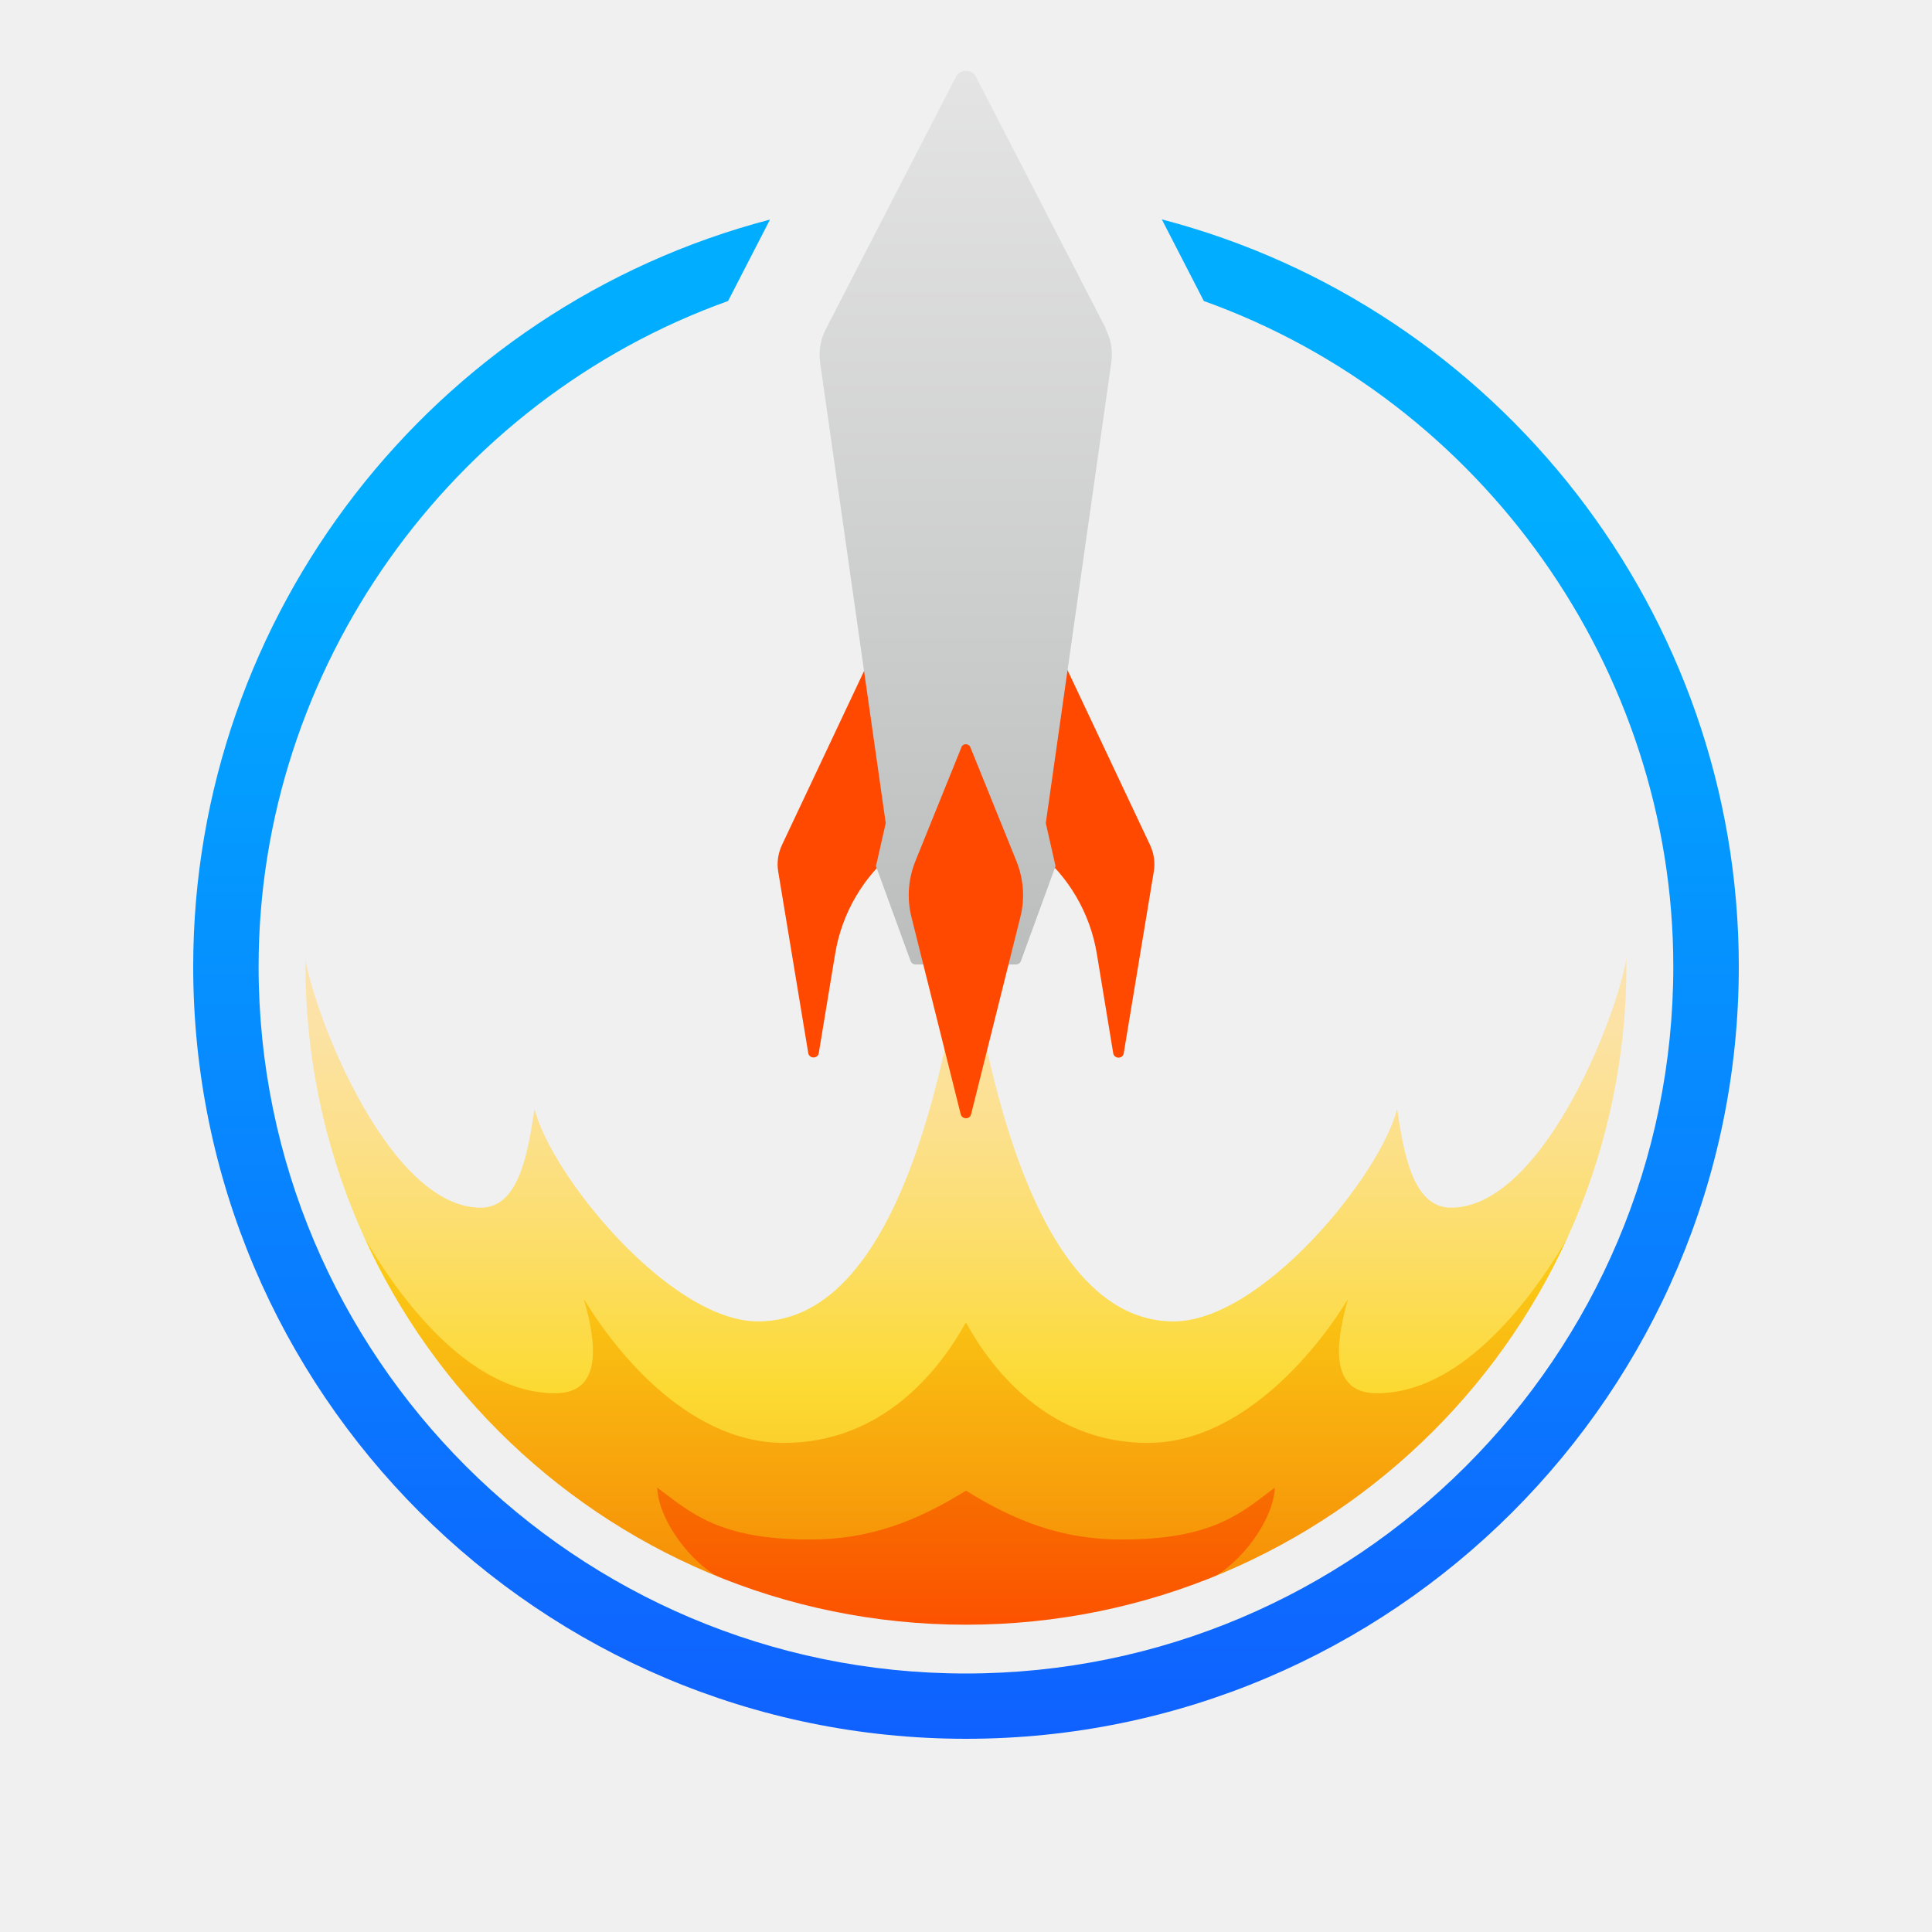
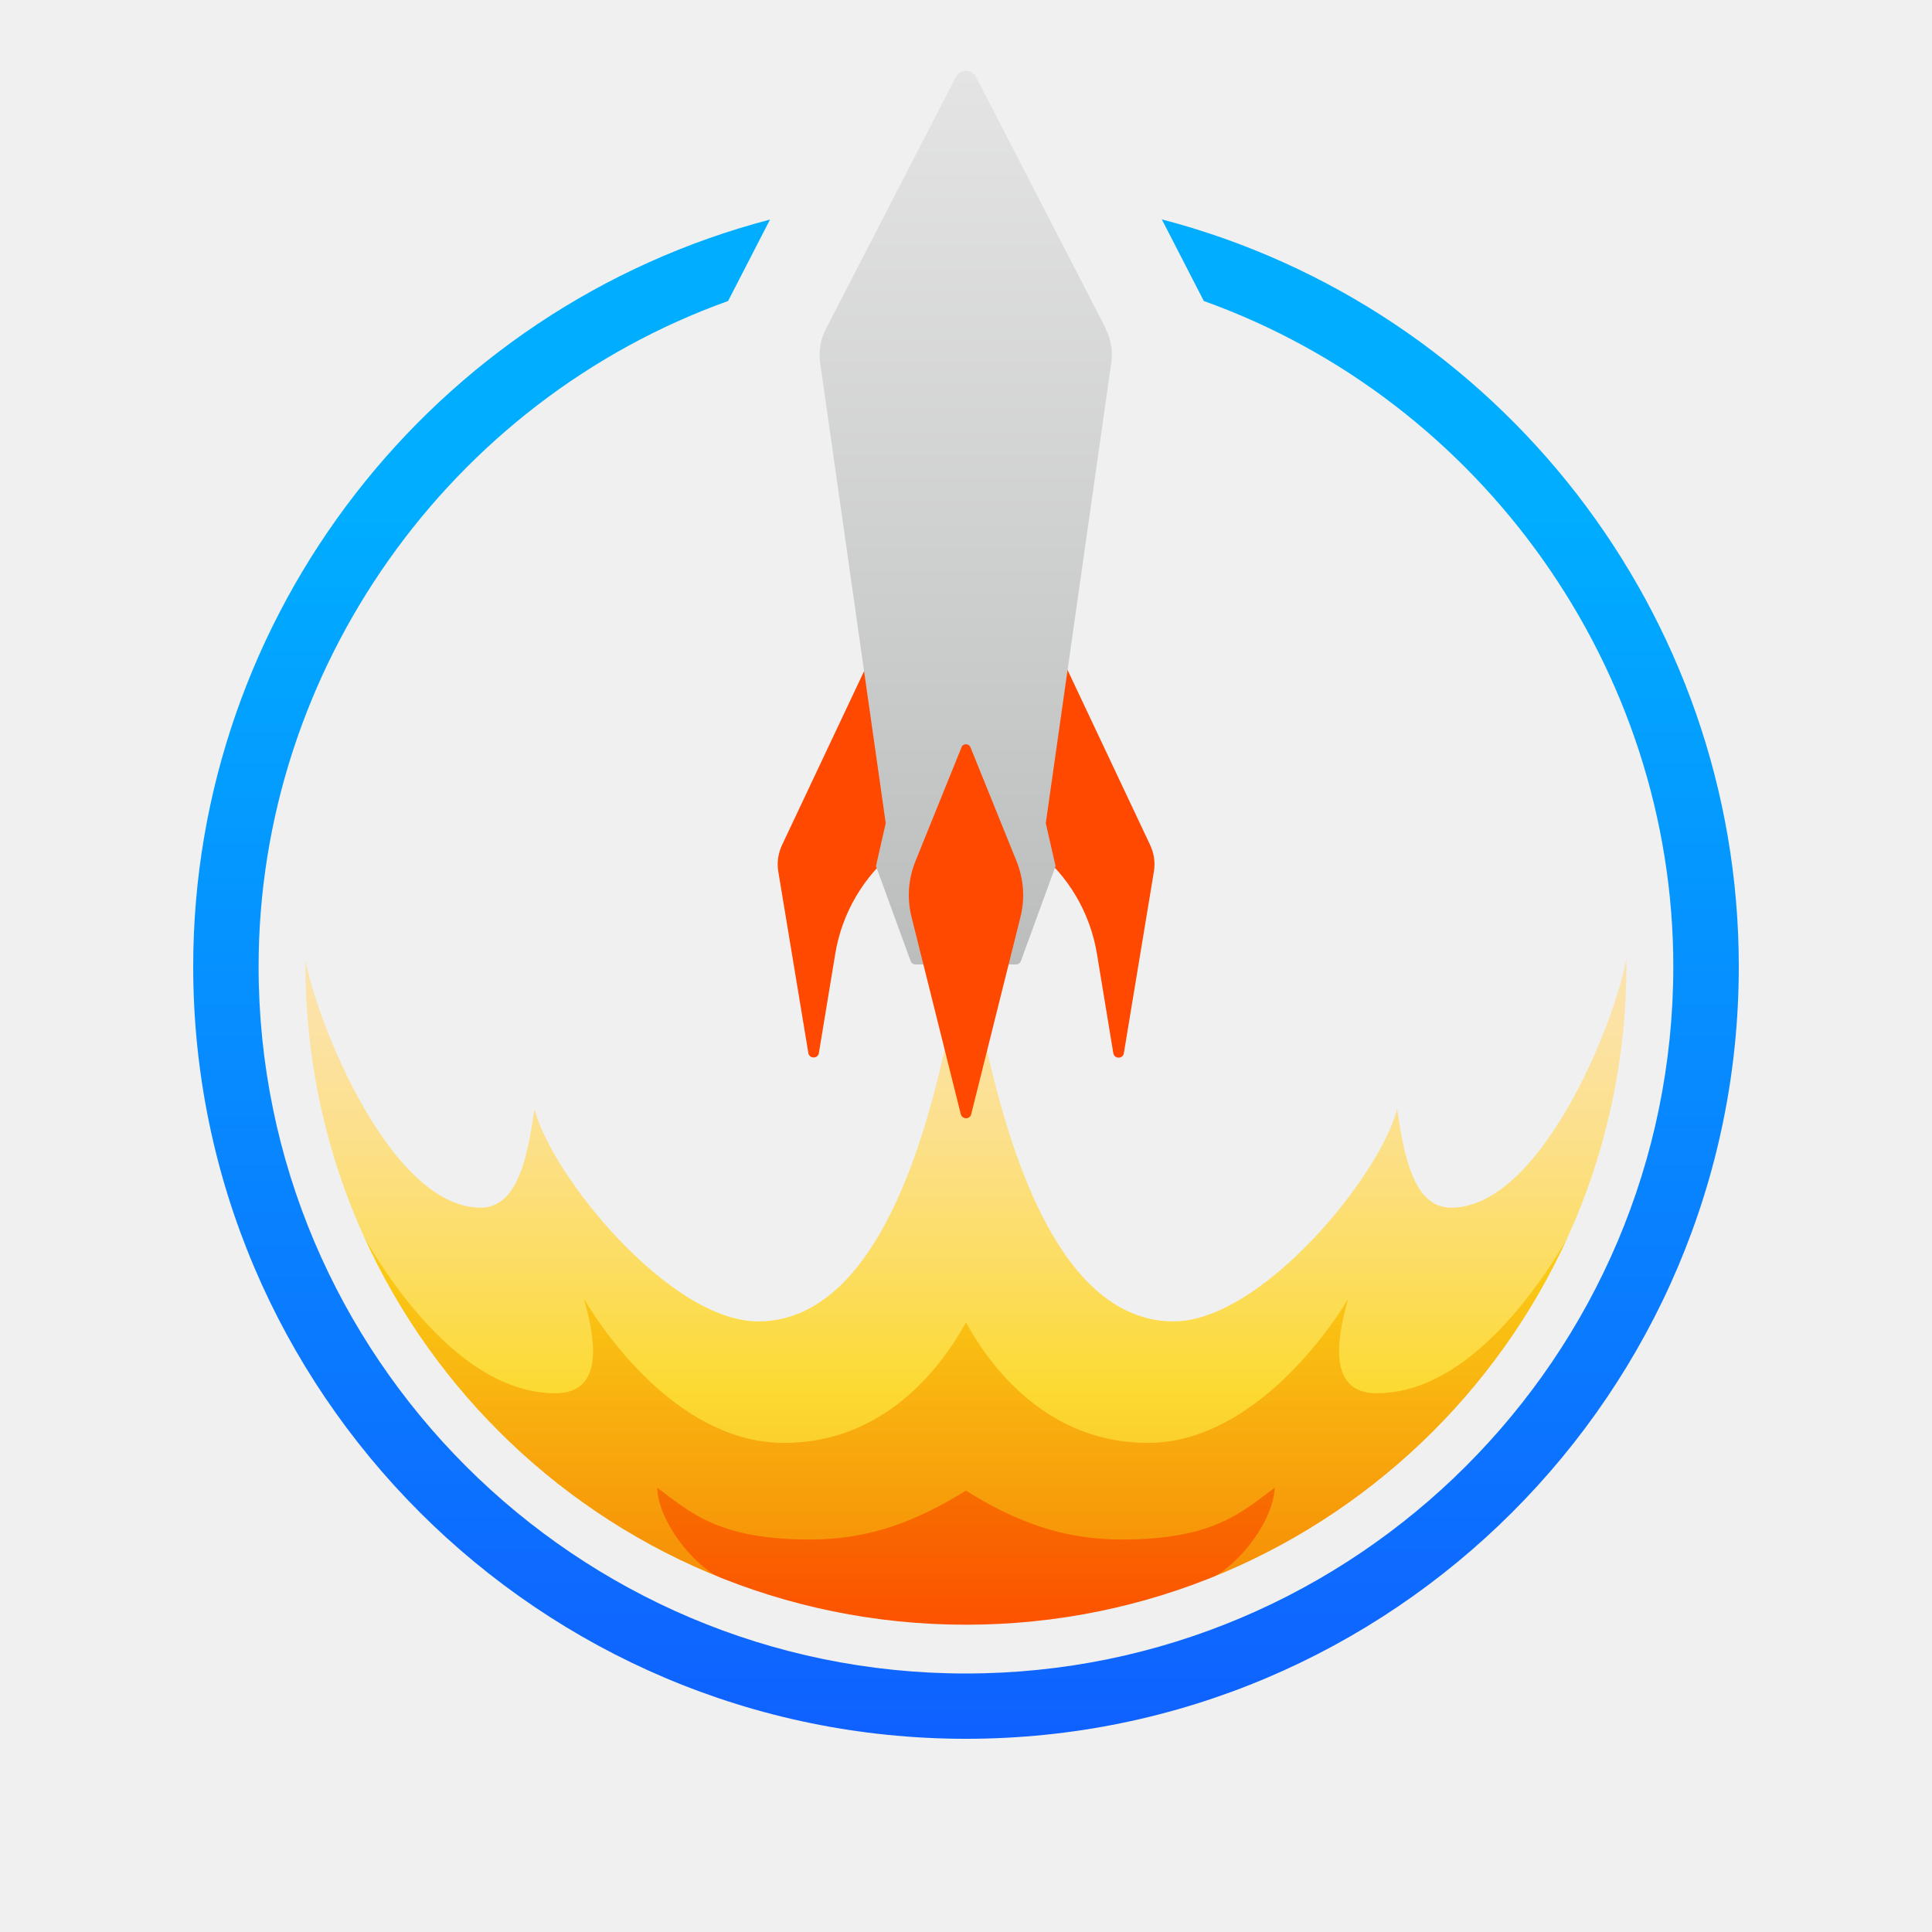
<svg xmlns="http://www.w3.org/2000/svg" width="20" height="20" viewBox="0 0 20 20" fill="none">
  <path d="M12.027 2.271L12.462 3.116C15.342 4.148 17.322 6.928 17.322 10.005C17.322 14.041 14.037 17.324 9.998 17.324C5.96 17.324 2.677 14.041 2.677 10.005C2.677 6.926 4.656 4.148 7.537 3.116L7.971 2.273C4.483 3.185 2 6.36 2 10.005C2 14.413 5.589 18 10 18C14.411 18 18 14.413 18 10.005C18 6.36 15.517 3.183 12.027 2.271Z" fill="url(#paint0_linear_8445_14)" />
  <mask id="mask0_8445_14" style="mask-type:luminance" maskUnits="userSpaceOnUse" x="3" y="3" width="14" height="14">
    <path d="M9.999 16.819C13.775 16.819 16.837 13.76 16.837 9.986C16.837 6.212 13.775 3.153 9.999 3.153C6.223 3.153 3.162 6.212 3.162 9.986C3.162 13.76 6.223 16.819 9.999 16.819Z" fill="white" />
  </mask>
  <g mask="url(#mask0_8445_14)">
    <path d="M16.85 9.824C16.811 10.343 16.008 12.502 15.02 12.502C14.619 12.502 14.529 11.916 14.463 11.48C14.285 12.175 13.058 13.679 12.149 13.679C10.495 13.679 10.11 10.193 9.998 9.728C9.886 10.191 9.501 13.679 7.847 13.679C6.938 13.679 5.711 12.177 5.533 11.48C5.467 11.916 5.379 12.502 4.976 12.502C3.989 12.502 3.185 10.343 3.146 9.824C2.935 10.137 2.938 11.4 3.252 12.209C4.301 14.91 6.928 16.828 9.997 16.828C13.065 16.828 15.692 14.91 16.741 12.209C17.055 11.4 17.058 10.138 16.847 9.824H16.85Z" fill="url(#paint1_linear_8445_14)" />
-     <path d="M9.999 13.689C10.272 14.189 10.866 14.937 11.882 14.937C12.899 14.937 13.69 13.889 13.954 13.447C13.87 13.758 13.698 14.423 14.251 14.423C15.52 14.423 16.437 12.418 16.437 12.418C15.437 14.995 12.928 16.827 9.999 16.827C7.071 16.827 4.562 14.995 3.562 12.418C3.562 12.418 4.479 14.423 5.748 14.423C6.303 14.423 6.129 13.756 6.044 13.447C6.309 13.889 7.074 14.937 8.116 14.937C9.133 14.937 9.725 14.187 9.999 13.689Z" fill="url(#paint2_linear_8445_14)" />
-     <path d="M11.612 15.937C10.988 15.937 10.502 15.743 10 15.431C9.498 15.742 9.012 15.937 8.388 15.937C7.437 15.937 7.149 15.657 6.804 15.4C6.813 15.727 7.147 16.189 7.492 16.356C8.257 16.692 9.116 16.827 10 16.827C10.884 16.827 11.744 16.691 12.509 16.356C12.853 16.187 13.185 15.727 13.197 15.4C12.852 15.657 12.563 15.937 11.612 15.937Z" fill="url(#paint3_linear_8445_14)" />
+     <path d="M10 13.689C10.273 14.189 10.867 14.937 11.883 14.937C12.9 14.937 13.691 13.889 13.956 13.447C13.87 13.758 13.699 14.423 14.252 14.423C15.521 14.423 16.438 12.418 16.438 12.418C15.437 14.995 12.929 16.827 10 16.827C7.072 16.827 4.563 14.995 3.562 12.418C3.562 12.418 4.48 14.423 5.749 14.423C6.303 14.423 6.13 13.756 6.045 13.447C6.31 13.889 7.075 14.937 8.117 14.937C9.134 14.937 9.726 14.187 10 13.689Z" fill="url(#paint2_linear_8445_14)" />
+     <path d="M11.611 15.937C10.987 15.937 10.501 15.743 9.999 15.431C9.497 15.742 9.011 15.937 8.387 15.937C7.436 15.937 7.148 15.657 6.803 15.4C6.812 15.727 7.146 16.189 7.491 16.356C8.256 16.692 9.115 16.827 9.999 16.827C10.883 16.827 11.743 16.691 12.508 16.356C12.852 16.187 13.184 15.727 13.196 15.4C12.851 15.657 12.562 15.937 11.611 15.937Z" fill="url(#paint3_linear_8445_14)" />
  </g>
-   <path d="M9.076 6.668L8.095 8.747C8.055 8.832 8.04 8.928 8.056 9.023L8.367 10.901C8.377 10.962 8.467 10.962 8.476 10.901L8.645 9.877C8.714 9.452 8.94 9.067 9.278 8.8L9.076 6.666V6.668Z" fill="#FF4800" />
-   <path d="M10.924 6.668L11.905 8.747C11.945 8.832 11.96 8.928 11.944 9.023L11.633 10.903C11.623 10.964 11.535 10.964 11.524 10.903L11.355 9.877C11.286 9.452 11.06 9.067 10.722 8.8L10.924 6.666V6.668Z" fill="#FF4800" />
+   <path d="M9.077 6.668L8.096 8.747C8.056 8.832 8.041 8.928 8.057 9.023L8.368 10.901C8.378 10.962 8.468 10.962 8.477 10.901L8.646 9.877C8.715 9.452 8.941 9.067 9.279 8.8L9.077 6.666V6.668Z" fill="#FF4800" />
+   <path d="M10.925 6.668L11.906 8.747C11.946 8.832 11.961 8.928 11.945 9.023L11.634 10.903C11.624 10.964 11.536 10.964 11.525 10.903L11.356 9.877C11.287 9.452 11.061 9.067 10.723 8.8L10.925 6.666V6.668Z" fill="#FF4800" />
  <path d="M11.45 3.406L10.104 0.797C10.061 0.712 9.94 0.712 9.895 0.797L8.55 3.405C8.494 3.512 8.473 3.635 8.49 3.754L9.169 8.521L9.068 8.966L9.426 9.947C9.434 9.97 9.454 9.984 9.477 9.984H10.518C10.54 9.984 10.561 9.97 10.569 9.947L10.927 8.966L10.826 8.521L11.504 3.754C11.522 3.634 11.501 3.512 11.445 3.405L11.45 3.406Z" fill="url(#paint4_linear_8445_14)" />
-   <path d="M9.953 7.735L9.475 8.917C9.402 9.1 9.387 9.301 9.435 9.492L9.945 11.534C9.96 11.59 10.04 11.59 10.053 11.534L10.563 9.492C10.611 9.301 10.596 9.1 10.523 8.917L10.045 7.735C10.027 7.694 9.968 7.694 9.952 7.735H9.953Z" fill="#FF4800" />
+   <path d="M9.954 7.735L9.476 8.917C9.402 9.1 9.388 9.301 9.436 9.492L9.946 11.534C9.961 11.59 10.041 11.59 10.054 11.534L10.564 9.492C10.612 9.301 10.597 9.1 10.524 8.917L10.046 7.735C10.028 7.694 9.969 7.694 9.953 7.735H9.954Z" fill="#FF4800" />
  <defs>
    <linearGradient id="paint0_linear_8445_14" x1="10" y1="-2.273" x2="10" y2="23.091" gradientUnits="userSpaceOnUse">
      <stop offset="0.3" stop-color="#00ADFF" />
      <stop offset="1" stop-color="#1542FF" />
    </linearGradient>
    <linearGradient id="paint1_linear_8445_14" x1="10" y1="10.021" x2="10" y2="19.137" gradientUnits="userSpaceOnUse">
      <stop stop-color="#FCE3AD" />
      <stop offset="0.07" stop-color="#FCE2A4" />
      <stop offset="0.19" stop-color="#FCE08B" />
      <stop offset="0.33" stop-color="#FCDD64" />
      <stop offset="0.48" stop-color="#FCDA32" />
      <stop offset="0.66" stop-color="#F9BC22" />
      <stop offset="1" stop-color="#F57700" />
    </linearGradient>
-     <linearGradient id="paint2_linear_8445_14" x1="9.999" y1="12.353" x2="9.999" y2="17.534" gradientUnits="userSpaceOnUse">
+     <linearGradient id="paint2_linear_8445_14" x1="10" y1="12.353" x2="10" y2="17.534" gradientUnits="userSpaceOnUse">
      <stop stop-color="#FCD619" />
      <stop offset="0.35" stop-color="#F9B811" />
      <stop offset="1" stop-color="#F57700" />
    </linearGradient>
-     <linearGradient id="paint3_linear_8445_14" x1="10" y1="14.944" x2="10" y2="17.332" gradientUnits="userSpaceOnUse">
+     <linearGradient id="paint3_linear_8445_14" x1="9.999" y1="14.944" x2="9.999" y2="17.332" gradientUnits="userSpaceOnUse">
      <stop stop-color="#F57700" />
      <stop offset="1" stop-color="#FF4800" />
    </linearGradient>
    <linearGradient id="paint4_linear_8445_14" x1="10" y1="0.734" x2="10" y2="12.781" gradientUnits="userSpaceOnUse">
      <stop stop-color="#E4E4E4" />
      <stop offset="0.88" stop-color="#B6B8B8" />
    </linearGradient>
  </defs>
</svg>
